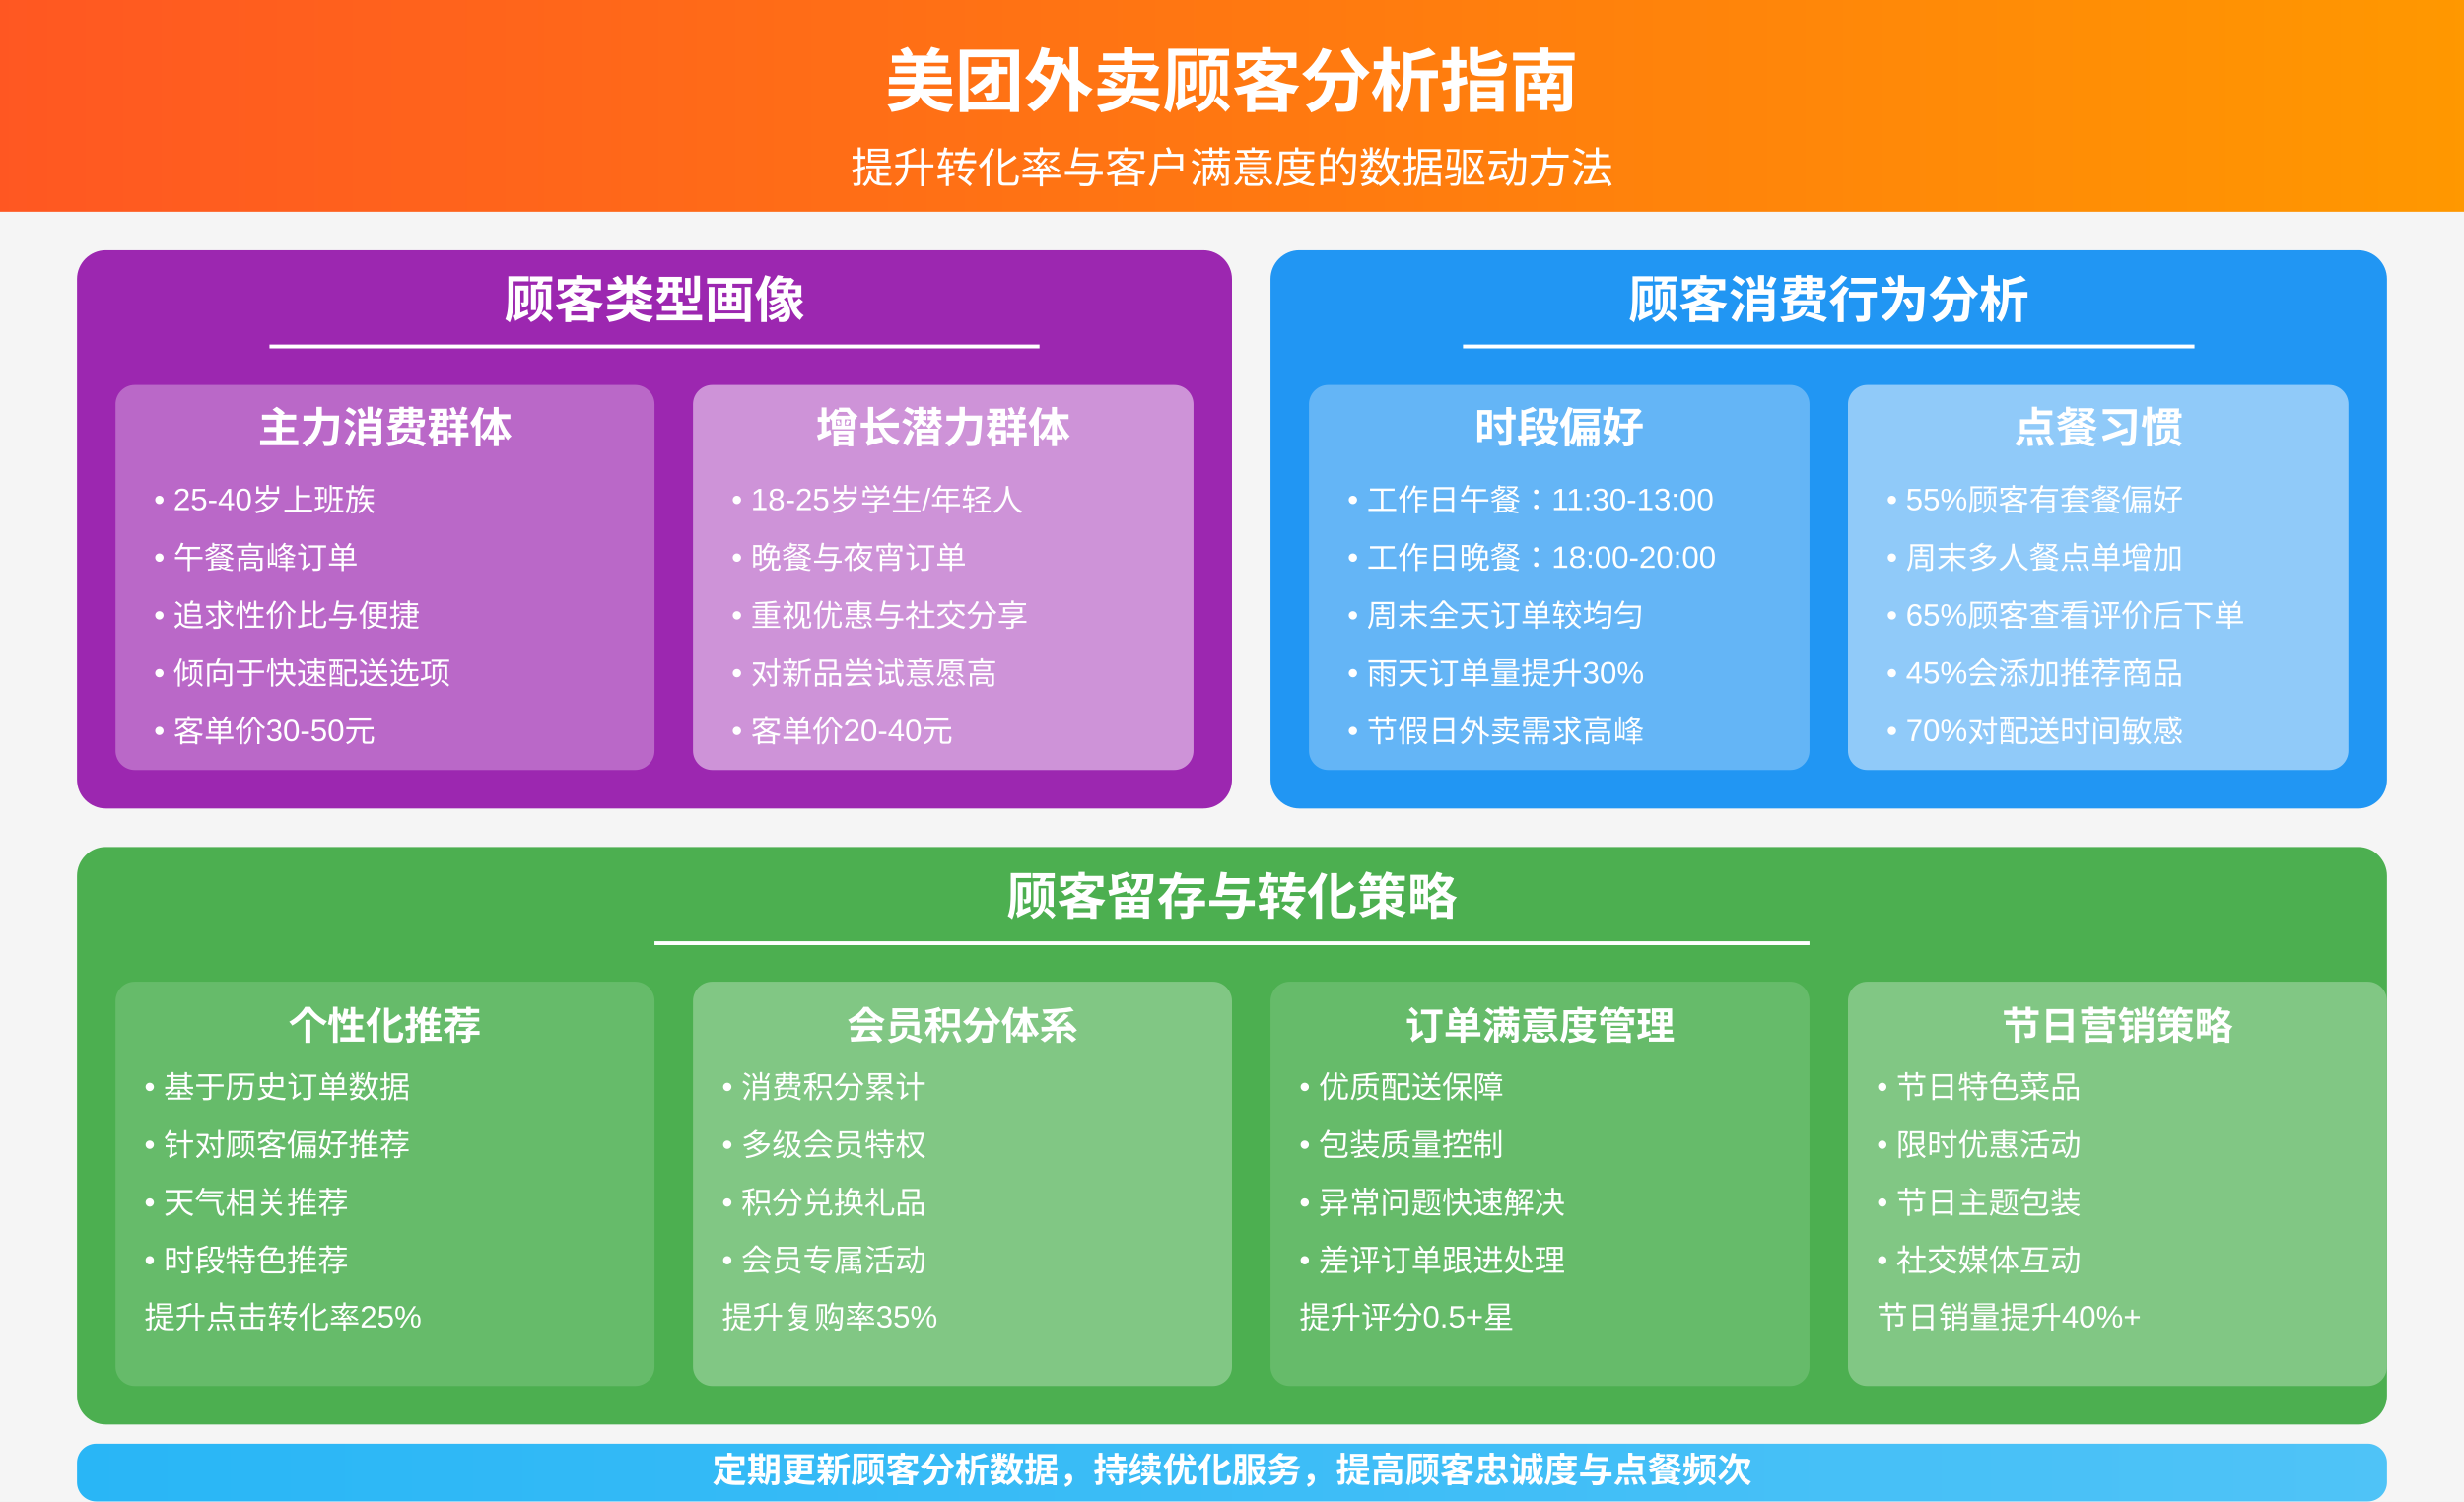
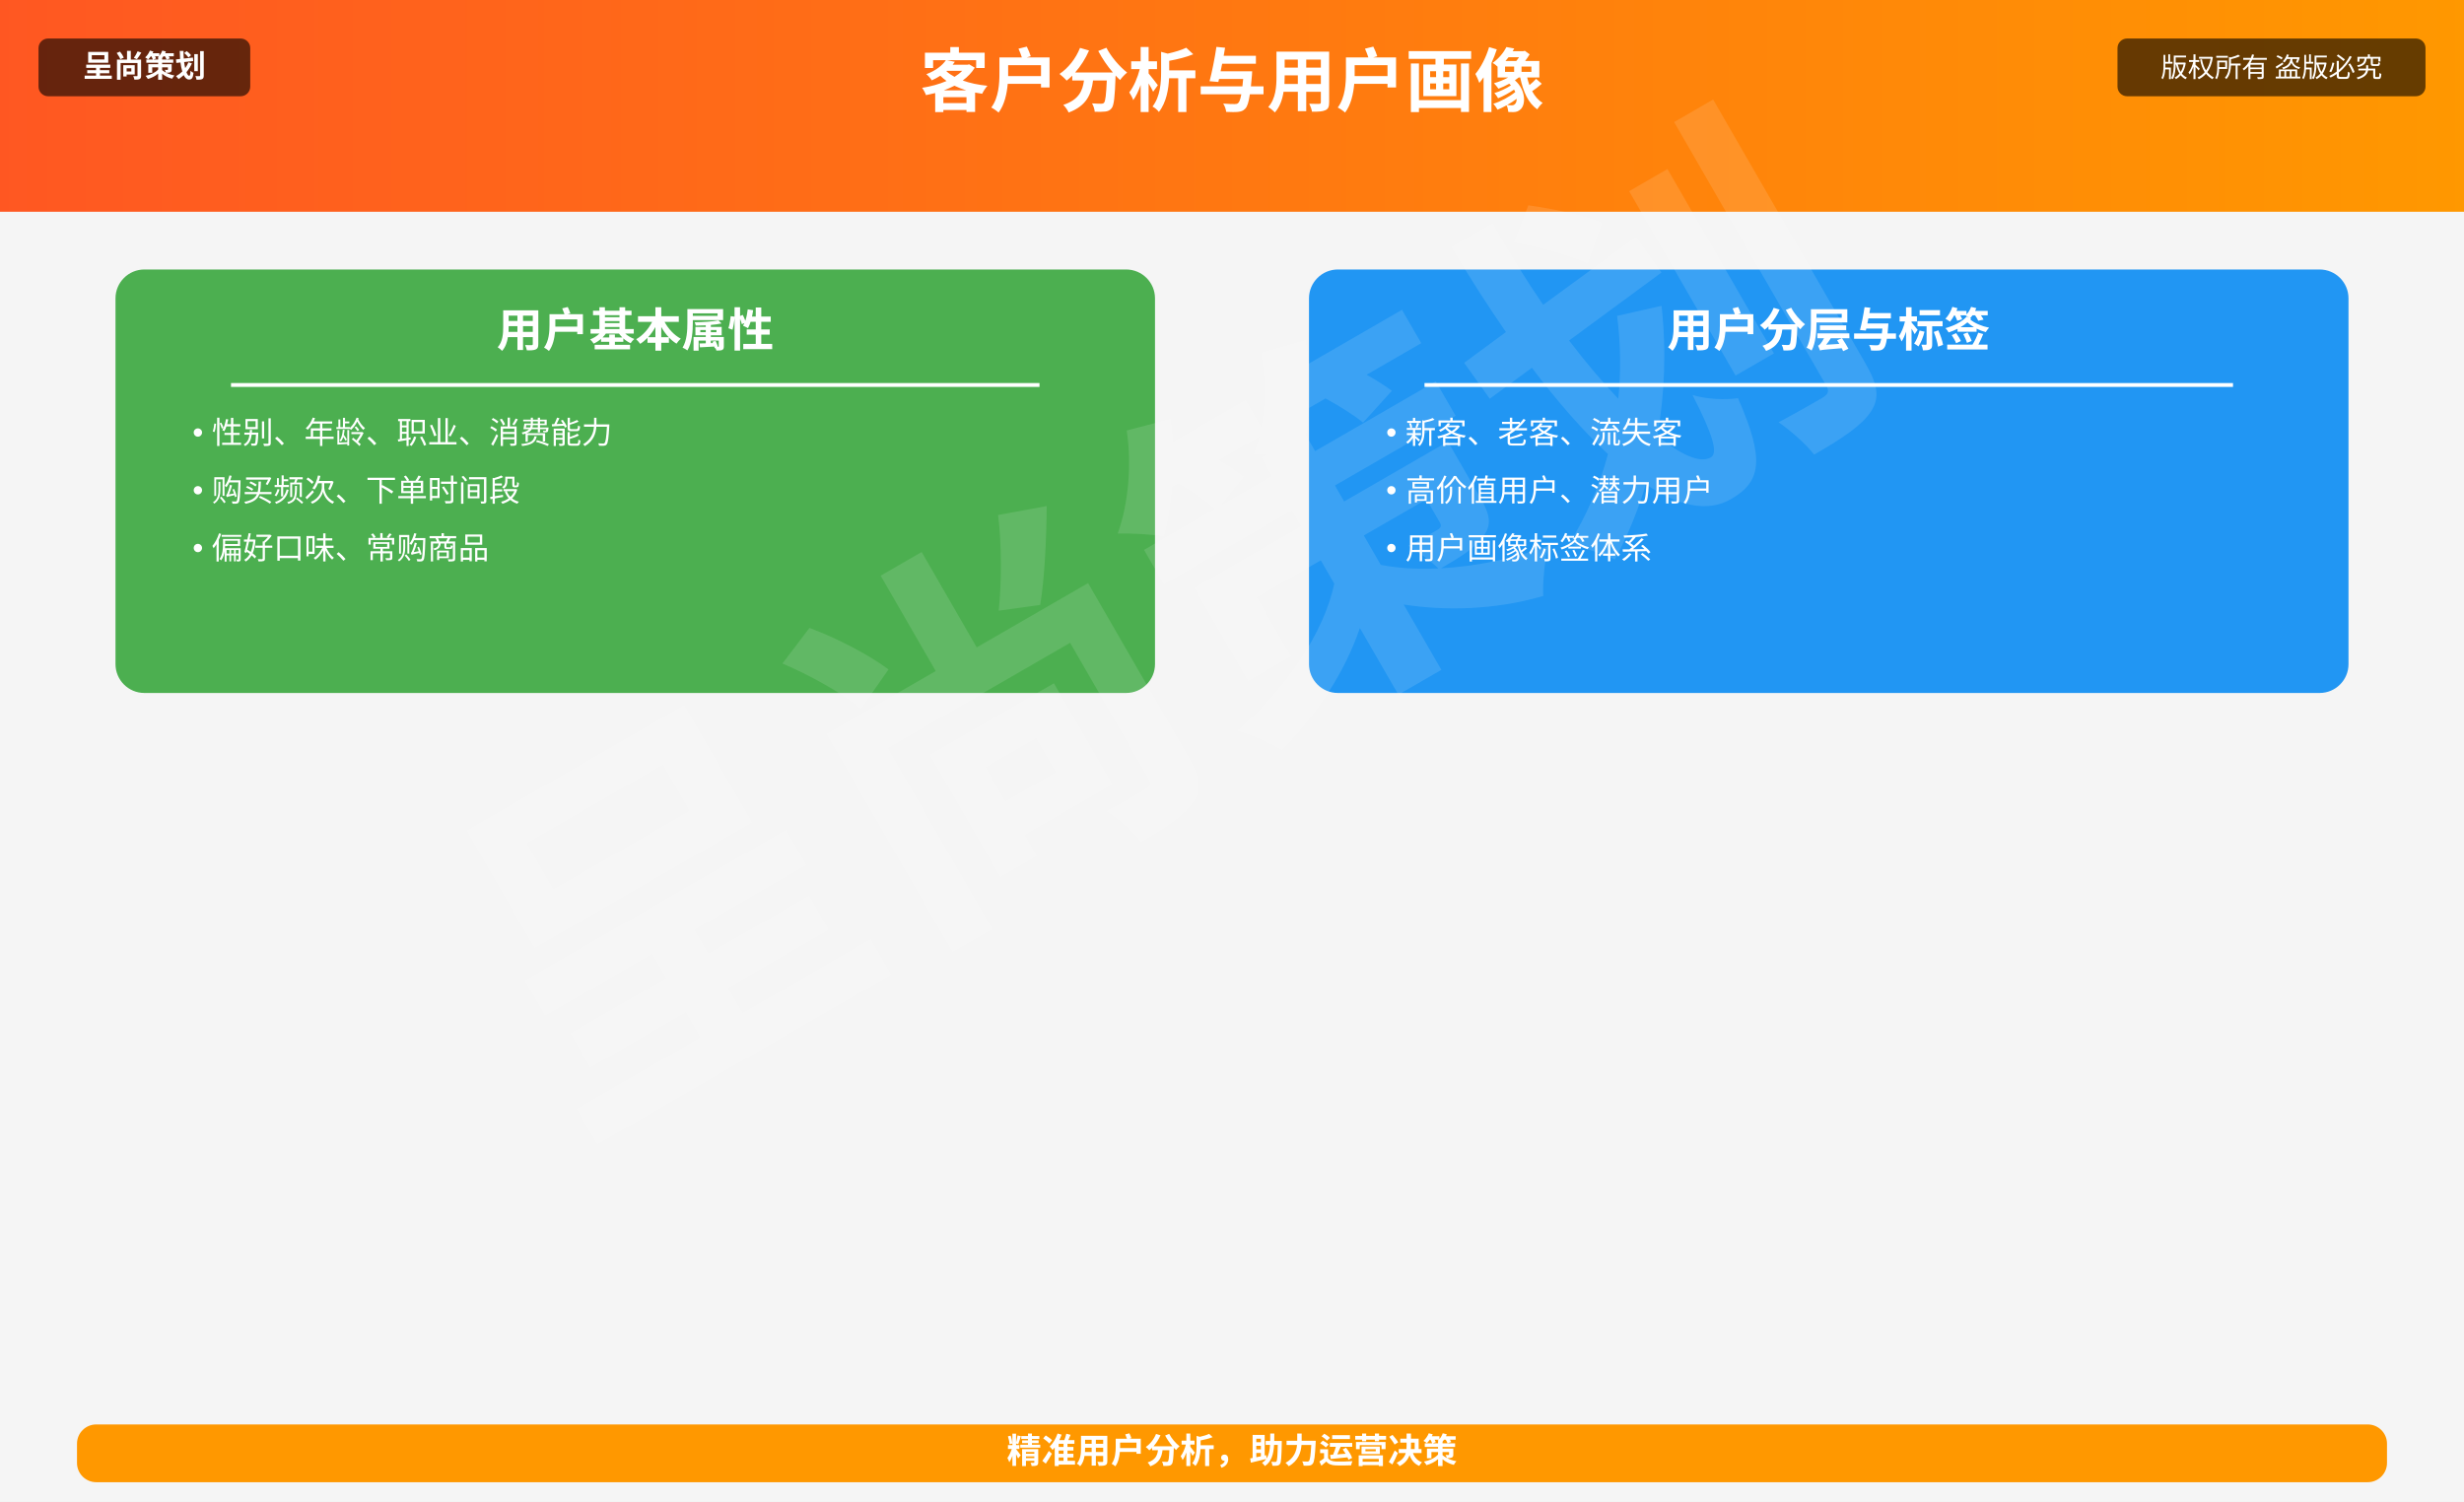
<svg xmlns="http://www.w3.org/2000/svg" width="1280" height="780">
  <rect width="1280" height="780" fill="#f5f5f5" />
  <linearGradient id="headerGradient" x1="0%" y1="0%" x2="100%" y2="0%">
    <stop offset="0%" style="stop-color:#FF5722" />
    <stop offset="100%" style="stop-color:#FF9800" />
  </linearGradient>
  <rect x="0" y="0" width="1280" height="110" fill="url(#headerGradient)" />
-   <text x="640" y="55" font-family="Arial" font-size="36" font-weight="bold" fill="white" text-anchor="middle">美团外卖顾客分析指南</text>
-   <text x="640" y="95" font-family="Arial" font-size="22" fill="white" text-anchor="middle">提升转化率与客户满意度的数据驱动方法</text>
-   <rect x="40" y="130" width="600" height="290" rx="15" ry="15" fill="#9C27B0" />
-   <text x="340" y="165" font-family="Arial" font-size="26" font-weight="bold" fill="white" text-anchor="middle">顾客类型画像</text>
-   <line x1="140" y1="180" x2="540" y2="180" stroke="white" stroke-width="2" />
-   <rect x="60" y="200" width="280" height="200" rx="10" ry="10" fill="#BA68C8" />
-   <text x="200" y="230" font-family="Arial" font-size="22" font-weight="bold" fill="white" text-anchor="middle">主力消费群体</text>
-   <text x="80" y="265" font-family="Arial" font-size="16" fill="white">• 25-40岁上班族</text>
-   <text x="80" y="295" font-family="Arial" font-size="16" fill="white">• 午餐高峰订单</text>
-   <text x="80" y="325" font-family="Arial" font-size="16" fill="white">• 追求性价比与便捷</text>
-   <text x="80" y="355" font-family="Arial" font-size="16" fill="white">• 倾向于快速配送选项</text>
-   <text x="80" y="385" font-family="Arial" font-size="16" fill="white">• 客单价30-50元</text>
-   <rect x="360" y="200" width="260" height="200" rx="10" ry="10" fill="#CE93D8" />
-   <text x="490" y="230" font-family="Arial" font-size="22" font-weight="bold" fill="white" text-anchor="middle">增长潜力群体</text>
-   <text x="380" y="265" font-family="Arial" font-size="16" fill="white">• 18-25岁学生/年轻人</text>
-   <text x="380" y="295" font-family="Arial" font-size="16" fill="white">• 晚餐与夜宵订单</text>
-   <text x="380" y="325" font-family="Arial" font-size="16" fill="white">• 重视优惠与社交分享</text>
-   <text x="380" y="355" font-family="Arial" font-size="16" fill="white">• 对新品尝试意愿高</text>
-   <text x="380" y="385" font-family="Arial" font-size="16" fill="white">• 客单价20-40元</text>
-   <rect x="660" y="130" width="580" height="290" rx="15" ry="15" fill="#2196F3" />
-   <text x="950" y="165" font-family="Arial" font-size="26" font-weight="bold" fill="white" text-anchor="middle">顾客消费行为分析</text>
-   <line x1="760" y1="180" x2="1140" y2="180" stroke="white" stroke-width="2" />
-   <rect x="680" y="200" width="260" height="200" rx="10" ry="10" fill="#64B5F6" />
-   <text x="810" y="230" font-family="Arial" font-size="22" font-weight="bold" fill="white" text-anchor="middle">时段偏好</text>
-   <text x="700" y="265" font-family="Arial" font-size="16" fill="white">• 工作日午餐：11:30-13:00</text>
-   <text x="700" y="295" font-family="Arial" font-size="16" fill="white">• 工作日晚餐：18:00-20:00</text>
-   <text x="700" y="325" font-family="Arial" font-size="16" fill="white">• 周末全天订单较均匀</text>
-   <text x="700" y="355" font-family="Arial" font-size="16" fill="white">• 雨天订单量提升30%</text>
-   <text x="700" y="385" font-family="Arial" font-size="16" fill="white">• 节假日外卖需求高峰</text>
-   <rect x="960" y="200" width="260" height="200" rx="10" ry="10" fill="#90CAF9" />
-   <text x="1090" y="230" font-family="Arial" font-size="22" font-weight="bold" fill="white" text-anchor="middle">点餐习惯</text>
-   <text x="980" y="265" font-family="Arial" font-size="16" fill="white">• 55%顾客有套餐偏好</text>
-   <text x="980" y="295" font-family="Arial" font-size="16" fill="white">• 周末多人餐点单增加</text>
-   <text x="980" y="325" font-family="Arial" font-size="16" fill="white">• 65%顾客查看评价后下单</text>
-   <text x="980" y="355" font-family="Arial" font-size="16" fill="white">• 45%会添加推荐商品</text>
-   <text x="980" y="385" font-family="Arial" font-size="16" fill="white">• 70%对配送时间敏感</text>
-   <rect x="40" y="440" width="1200" height="300" rx="15" ry="15" fill="#4CAF50" />
-   <text x="640" y="475" font-family="Arial" font-size="26" font-weight="bold" fill="white" text-anchor="middle">顾客留存与转化策略</text>
-   <line x1="340" y1="490" x2="940" y2="490" stroke="white" stroke-width="2" />
-   <rect x="60" y="510" width="280" height="210" rx="10" ry="10" fill="#66BB6A" />
-   <text x="200" y="540" font-family="Arial" font-size="20" font-weight="bold" fill="white" text-anchor="middle">个性化推荐</text>
-   <text x="75" y="570" font-family="Arial" font-size="16" fill="white">• 基于历史订单数据</text>
-   <text x="75" y="600" font-family="Arial" font-size="16" fill="white">• 针对顾客偏好推荐</text>
-   <text x="75" y="630" font-family="Arial" font-size="16" fill="white">• 天气相关推荐</text>
-   <text x="75" y="660" font-family="Arial" font-size="16" fill="white">• 时段特色推荐</text>
-   <text x="75" y="690" font-family="Arial" font-size="16" fill="white">提升点击转化率25%</text>
-   <rect x="360" y="510" width="280" height="210" rx="10" ry="10" fill="#81C784" />
-   <text x="500" y="540" font-family="Arial" font-size="20" font-weight="bold" fill="white" text-anchor="middle">会员积分体系</text>
-   <text x="375" y="570" font-family="Arial" font-size="16" fill="white">• 消费积分累计</text>
-   <text x="375" y="600" font-family="Arial" font-size="16" fill="white">• 多级会员特权</text>
-   <text x="375" y="630" font-family="Arial" font-size="16" fill="white">• 积分兑换礼品</text>
-   <text x="375" y="660" font-family="Arial" font-size="16" fill="white">• 会员专属活动</text>
-   <text x="375" y="690" font-family="Arial" font-size="16" fill="white">提升复购率35%</text>
-   <rect x="660" y="510" width="280" height="210" rx="10" ry="10" fill="#66BB6A" />
-   <text x="800" y="540" font-family="Arial" font-size="20" font-weight="bold" fill="white" text-anchor="middle">订单满意度管理</text>
-   <text x="675" y="570" font-family="Arial" font-size="16" fill="white">• 优质配送保障</text>
-   <text x="675" y="600" font-family="Arial" font-size="16" fill="white">• 包装质量控制</text>
-   <text x="675" y="630" font-family="Arial" font-size="16" fill="white">• 异常问题快速解决</text>
-   <text x="675" y="660" font-family="Arial" font-size="16" fill="white">• 差评订单跟进处理</text>
-   <text x="675" y="690" font-family="Arial" font-size="16" fill="white">提升评分0.5+星</text>
-   <rect x="960" y="510" width="280" height="210" rx="10" ry="10" fill="#81C784" />
-   <text x="1100" y="540" font-family="Arial" font-size="20" font-weight="bold" fill="white" text-anchor="middle">节日营销策略</text>
-   <text x="975" y="570" font-family="Arial" font-size="16" fill="white">• 节日特色菜品</text>
-   <text x="975" y="600" font-family="Arial" font-size="16" fill="white">• 限时优惠活动</text>
-   <text x="975" y="630" font-family="Arial" font-size="16" fill="white">• 节日主题包装</text>
-   <text x="975" y="660" font-family="Arial" font-size="16" fill="white">• 社交媒体互动</text>
-   <text x="975" y="690" font-family="Arial" font-size="16" fill="white">节日销量提升40%+</text>
-   <linearGradient id="footerGradient" x1="0%" y1="0%" x2="100%" y2="0%">
-     <stop offset="0%" style="stop-color:#29B6F6" />
-     <stop offset="100%" style="stop-color:#4FC3F7" />
-   </linearGradient>
-   <rect x="40" y="750" width="1200" height="30" rx="10" ry="10" fill="url(#footerGradient)" />
-   <text x="640" y="770" font-family="Arial" font-size="18" font-weight="bold" fill="white" text-anchor="middle">定期更新顾客分析数据，持续优化服务，提高顾客忠诚度与点餐频次</text>
+   <text x="640" y="55" font-family="Arial" font-size="36" font-weight="bold" fill="white" text-anchor="middle">客户分析与用户画像</text>
+   <rect x="60" y="140" width="540" height="220" rx="15" ry="15" fill="#4CAF50" />
+   <text x="330" y="180" font-family="Arial" font-size="24" font-weight="bold" fill="white" text-anchor="middle">用户基本属性</text>
+   <line x1="120" y1="200" x2="540" y2="200" stroke="white" stroke-width="2" />
+   <text x="100" y="230" font-family="Arial" font-size="16" fill="white">• 性别、年龄、职业、消费能力</text>
+   <text x="100" y="260" font-family="Arial" font-size="16" fill="white">• 购买频次、下单时间段</text>
+   <text x="100" y="290" font-family="Arial" font-size="16" fill="white">• 偏好口味、常购商品</text>
+   <rect x="680" y="140" width="540" height="220" rx="15" ry="15" fill="#2196F3" />
+   <text x="950" y="180" font-family="Arial" font-size="24" font-weight="bold" fill="white" text-anchor="middle">用户分层与标签</text>
+   <line x1="740" y1="200" x2="1160" y2="200" stroke="white" stroke-width="2" />
+   <text x="720" y="230" font-family="Arial" font-size="16" fill="white">• 新客、老客、流失客</text>
+   <text x="720" y="260" font-family="Arial" font-size="16" fill="white">• 高价值用户、潜力用户</text>
+   <text x="720" y="290" font-family="Arial" font-size="16" fill="white">• 用户画像标签体系</text>
+   <rect x="40" y="740" width="1200" height="30" rx="10" ry="10" fill="#FF9800" />
+   <text x="640" y="760" font-family="Arial" font-size="18" font-weight="bold" fill="white" text-anchor="middle">精准用户分析，助力运营决策</text>
+   <rect x="20" y="20" width="110" height="30" rx="5" ry="5" fill="rgba(0,0,0,0.6)" />
+   <text x="75" y="40" font-family="Arial" font-size="16" font-weight="bold" fill="white" text-anchor="middle">呈尚策划</text>
+   <rect x="1100" y="20" width="160" height="30" rx="5" ry="5" fill="rgba(0,0,0,0.6)" />
+   <text x="1180" y="40" font-family="Arial" font-size="14" fill="white" text-anchor="middle">版权所有 盗版必究</text>
+   <text x="640" y="390" font-family="Arial" font-size="200" font-weight="bold" fill="white" opacity="0.12" text-anchor="middle" transform="rotate(-30, 640, 390)">呈尚策划</text>
</svg>
